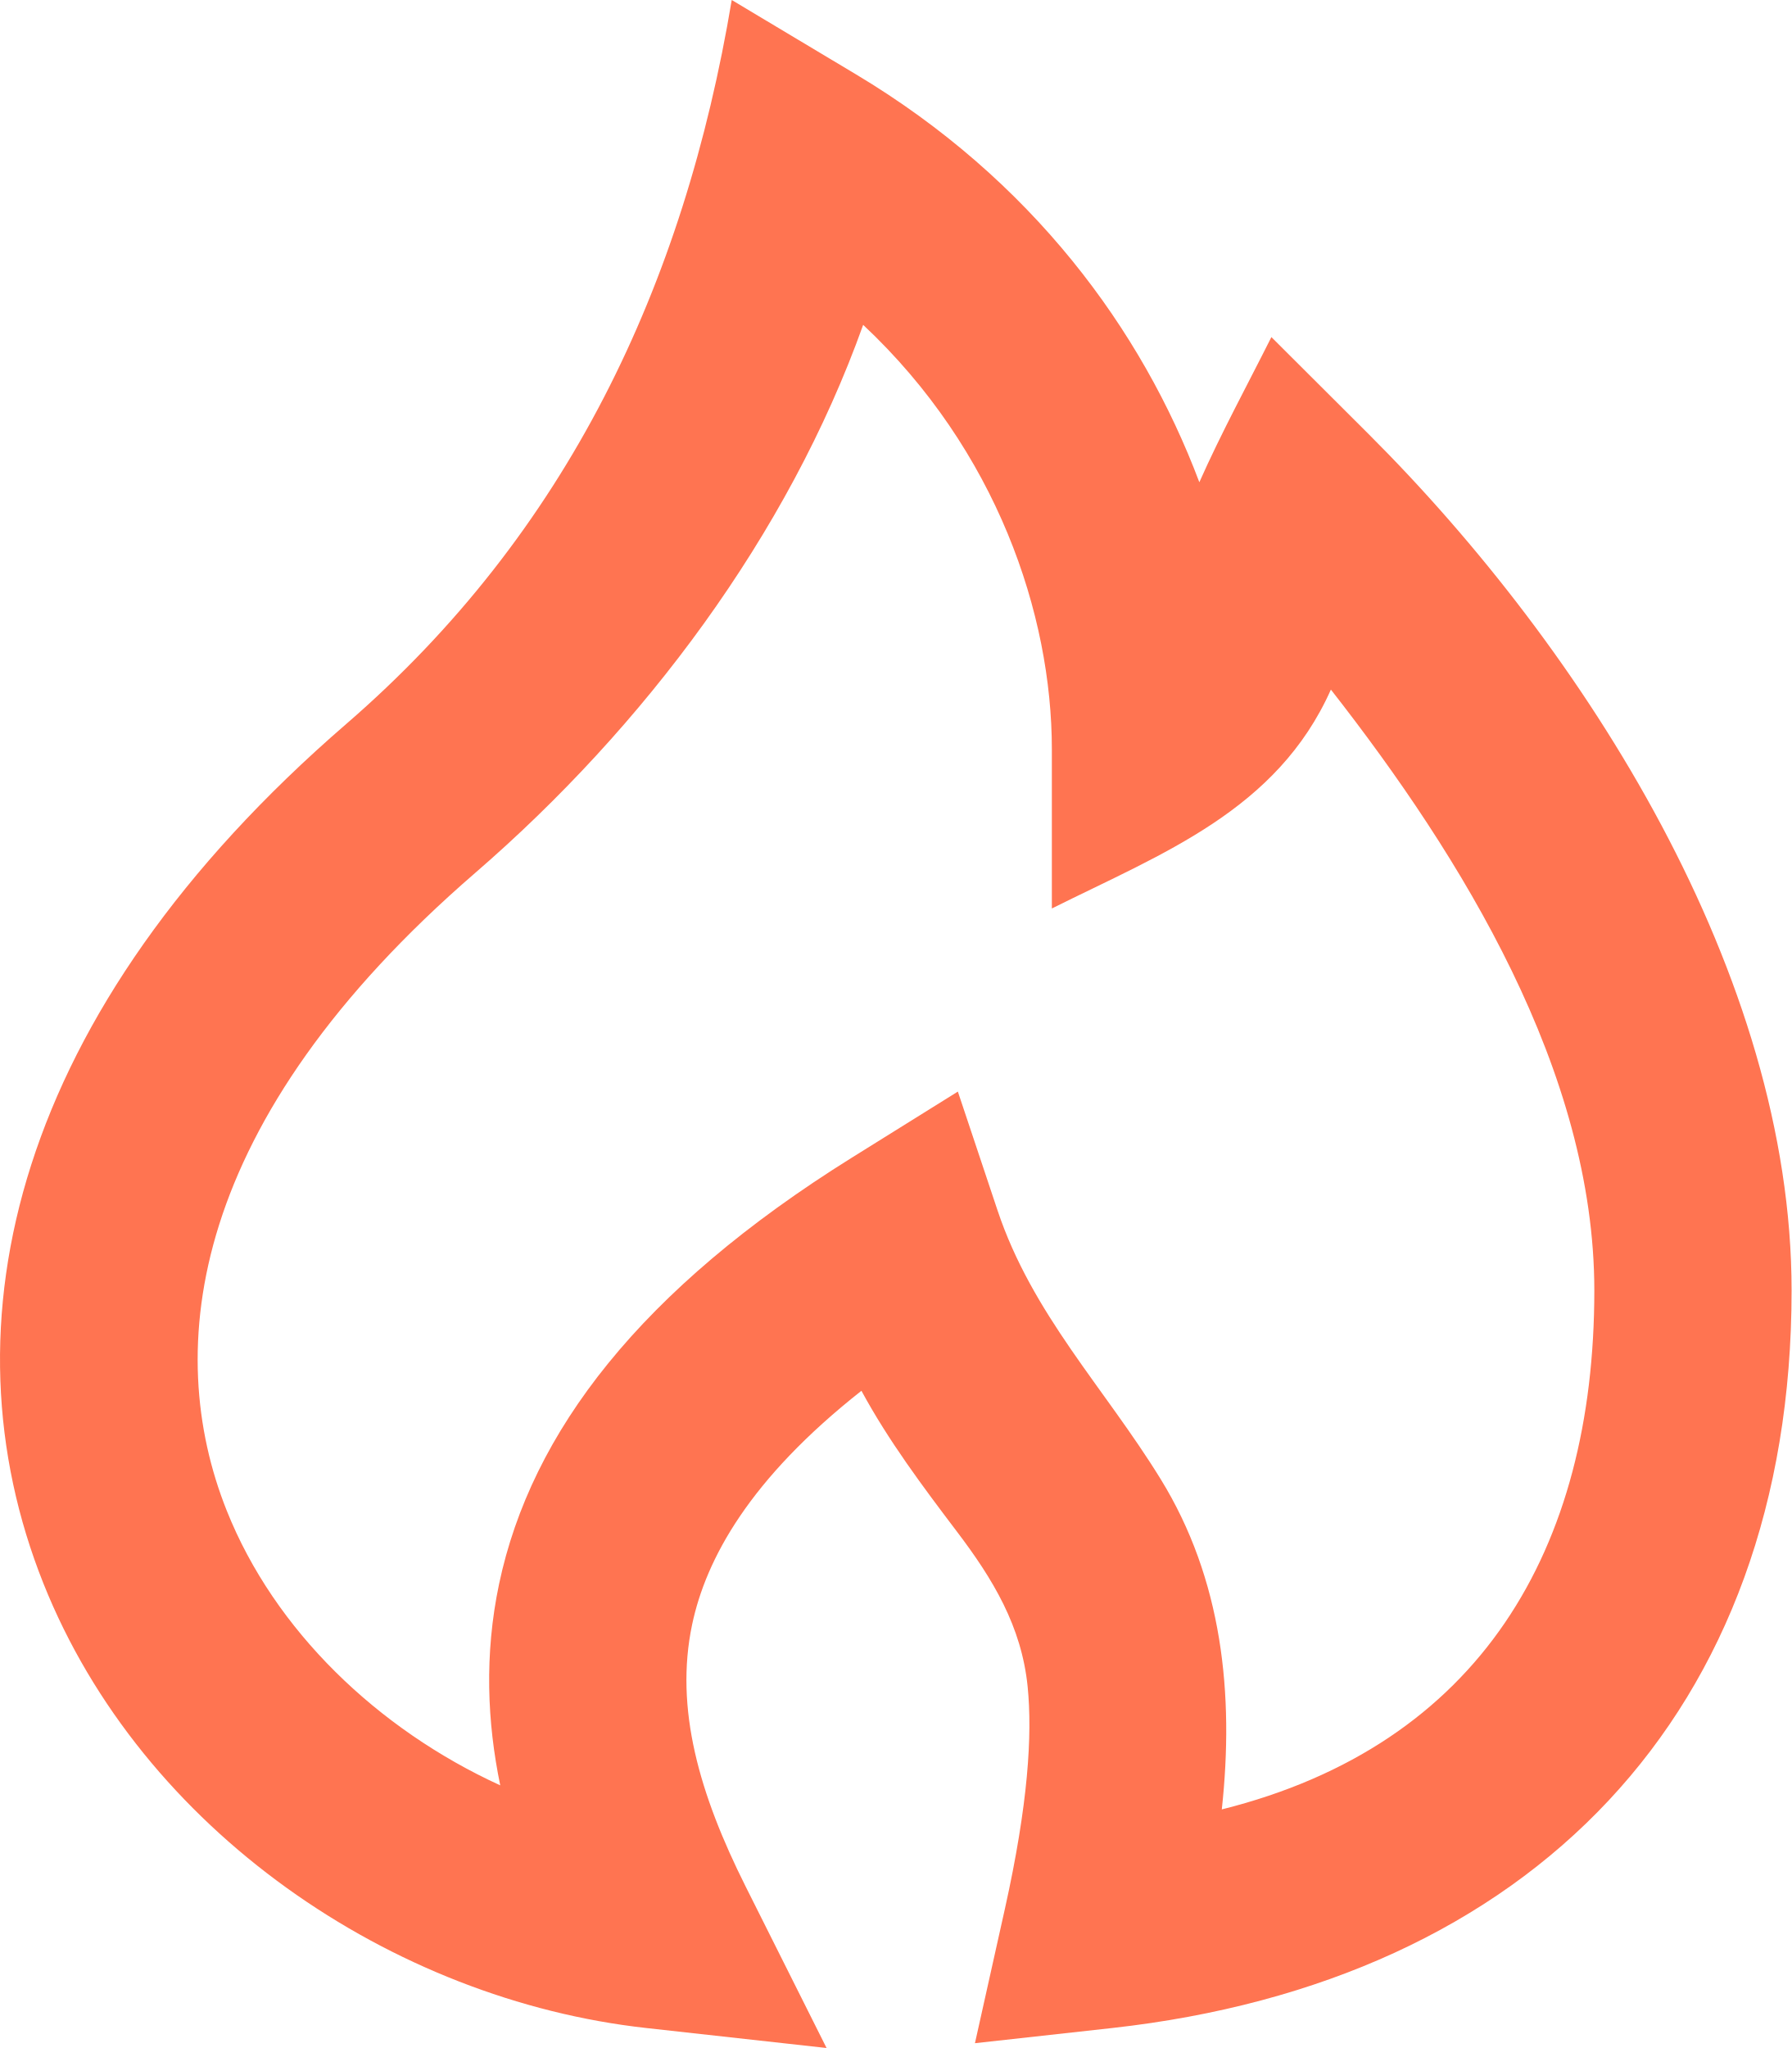
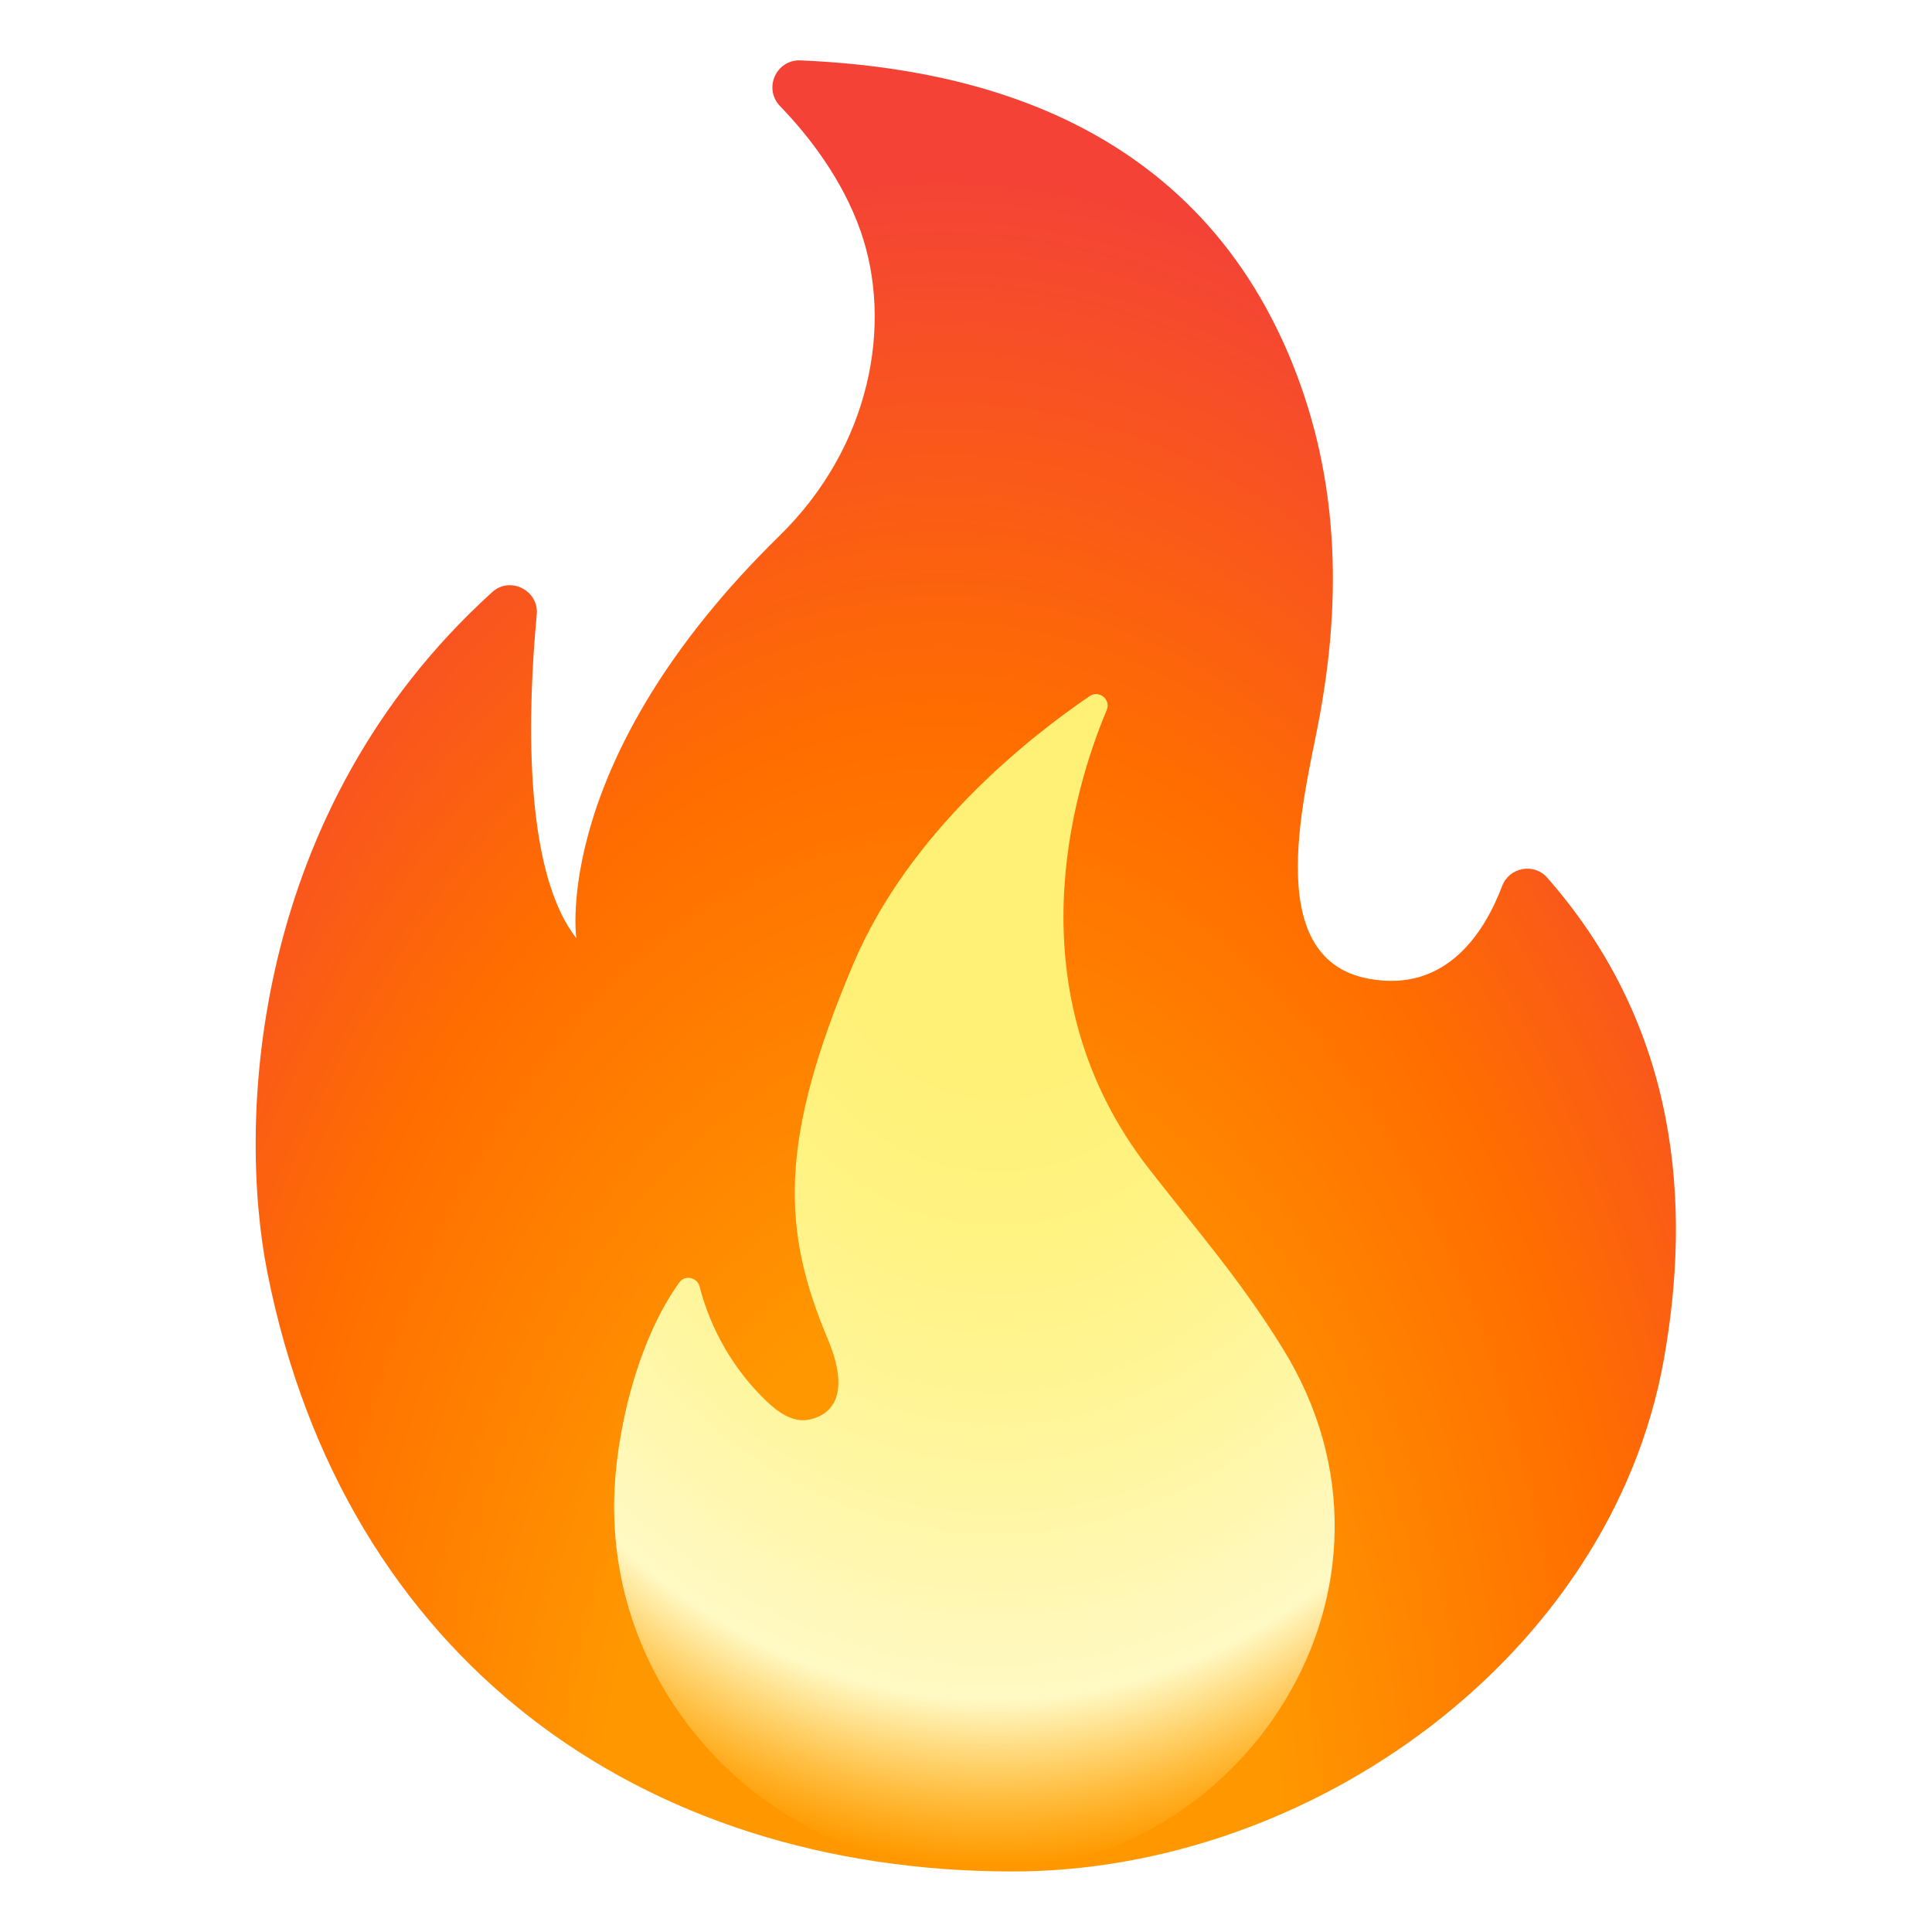
- <svg xmlns="http://www.w3.org/2000/svg" width="28" height="32" viewBox="0 0 28 32" fill="none">
-   <path fill-rule="evenodd" clip-rule="evenodd" d="M11.436 0L13.378 1.162C16.125 2.806 17.844 5.144 18.744 7.535C19.086 6.765 19.492 6.02 19.87 5.267L21.382 6.775C24.777 10.161 28 15.236 28 20.164C28 26.774 23.915 30.963 17.38 31.688L15.237 31.925L15.705 29.826C16.07 28.184 16.135 27.11 16.061 26.358C15.967 25.412 15.516 24.67 14.956 23.932C14.419 23.223 13.888 22.515 13.463 21.731C11.712 23.111 11.034 24.358 10.817 25.383C10.54 26.697 10.933 28.039 11.651 29.472L12.918 32L10.102 31.688C6.131 31.248 2.219 28.602 0.678 24.74C-0.933 20.701 0.206 15.812 5.409 11.314C8.863 8.328 10.692 4.458 11.436 0ZM13.49 5.076C12.315 8.365 10.06 11.362 7.428 13.638C2.941 17.517 2.539 21.086 3.543 23.602C4.291 25.478 5.905 27.021 7.818 27.896C7.615 26.914 7.567 25.856 7.8 24.749C8.302 22.372 10.016 20.145 13.309 18.091L14.97 17.056L15.589 18.909C16.131 20.533 17.258 21.681 18.137 23.107C19.105 24.676 19.29 26.474 19.095 28.272C23.13 27.263 24.917 24.208 24.917 20.164C24.917 16.748 22.851 13.396 20.8 10.775C19.957 12.663 18.175 13.329 16.439 14.195V11.707C16.439 9.602 15.58 7.036 13.49 5.076Z" fill="#FF7451" />
+ <svg xmlns="http://www.w3.org/2000/svg" version="1.1" id="Layer_3" x="0px" y="0px" viewBox="0 0 128 128" style="enable-background:new 0 0 128 128;" xml:space="preserve">
+   <g>
+     <radialGradient id="SVGID_1_" cx="68.884" cy="124.296" r="70.587" gradientTransform="matrix(-1 -4.343011e-03 -7.125917e-03 1.6408 131.9857 -79.3452)" gradientUnits="userSpaceOnUse">
+       <stop offset="0.314" style="stop-color:#FF9800" />
+       <stop offset="0.662" style="stop-color:#FF6D00" />
+       <stop offset="0.972" style="stop-color:#F44336" />
+     </radialGradient>
+     <path style="fill:url(#SVGID_1_);" d="M35.56,40.73c-0.57,6.08-0.97,16.84,2.62,21.42c0,0-1.69-11.82,13.46-26.65   c6.1-5.97,7.51-14.09,5.38-20.18c-1.21-3.45-3.42-6.3-5.34-8.29C50.56,5.86,51.42,3.93,53.05,4c9.86,0.44,25.84,3.18,32.63,20.22   c2.98,7.48,3.2,15.21,1.78,23.07c-0.9,5.02-4.1,16.18,3.2,17.55c5.21,0.98,7.73-3.16,8.86-6.14c0.47-1.24,2.1-1.55,2.98-0.56   c8.8,10.01,9.55,21.8,7.73,31.95c-3.52,19.62-23.39,33.9-43.13,33.9c-24.66,0-44.29-14.11-49.38-39.65   c-2.05-10.31-1.01-30.71,14.89-45.11C33.79,38.15,35.72,39.11,35.56,40.73z" />
+     <g>
+       <radialGradient id="SVGID_2_" cx="64.921" cy="54.062" r="73.86" gradientTransform="matrix(-0.0101 0.9999 0.7525 7.603777e-03 26.1538 -11.2668)" gradientUnits="userSpaceOnUse">
+         <stop offset="0.214" style="stop-color:#FFF176" />
+         <stop offset="0.328" style="stop-color:#FFF27D" />
+         <stop offset="0.487" style="stop-color:#FFF48F" />
+         <stop offset="0.672" style="stop-color:#FFF7AD" />
+         <stop offset="0.793" style="stop-color:#FFF9C4" />
+         <stop offset="0.822" style="stop-color:#FFF8BD;stop-opacity:0.804" />
+         <stop offset="0.863" style="stop-color:#FFF6AB;stop-opacity:0.529" />
+         <stop offset="0.91" style="stop-color:#FFF38D;stop-opacity:0.209" />
+         <stop offset="0.941" style="stop-color:#FFF176;stop-opacity:0" />
+       </radialGradient>
+       <path style="fill:url(#SVGID_2_);" d="M76.11,77.42c-9.09-11.7-5.02-25.05-2.79-30.37c0.3-0.7-0.5-1.36-1.13-0.93    c-3.91,2.66-11.92,8.92-15.65,17.73c-5.05,11.91-4.69,17.74-1.7,24.86c1.8,4.29-0.29,5.2-1.34,5.36    c-1.02,0.16-1.96-0.52-2.71-1.23c-2.15-2.05-3.7-4.72-4.44-7.6c-0.16-0.62-0.97-0.79-1.34-0.28c-2.8,3.87-4.25,10.08-4.32,14.47    C40.47,113,51.68,124,65.24,124c17.09,0,29.54-18.9,19.72-34.7C82.11,84.7,79.43,81.69,76.11,77.42z" />
+     </g>
+   </g>
</svg>
